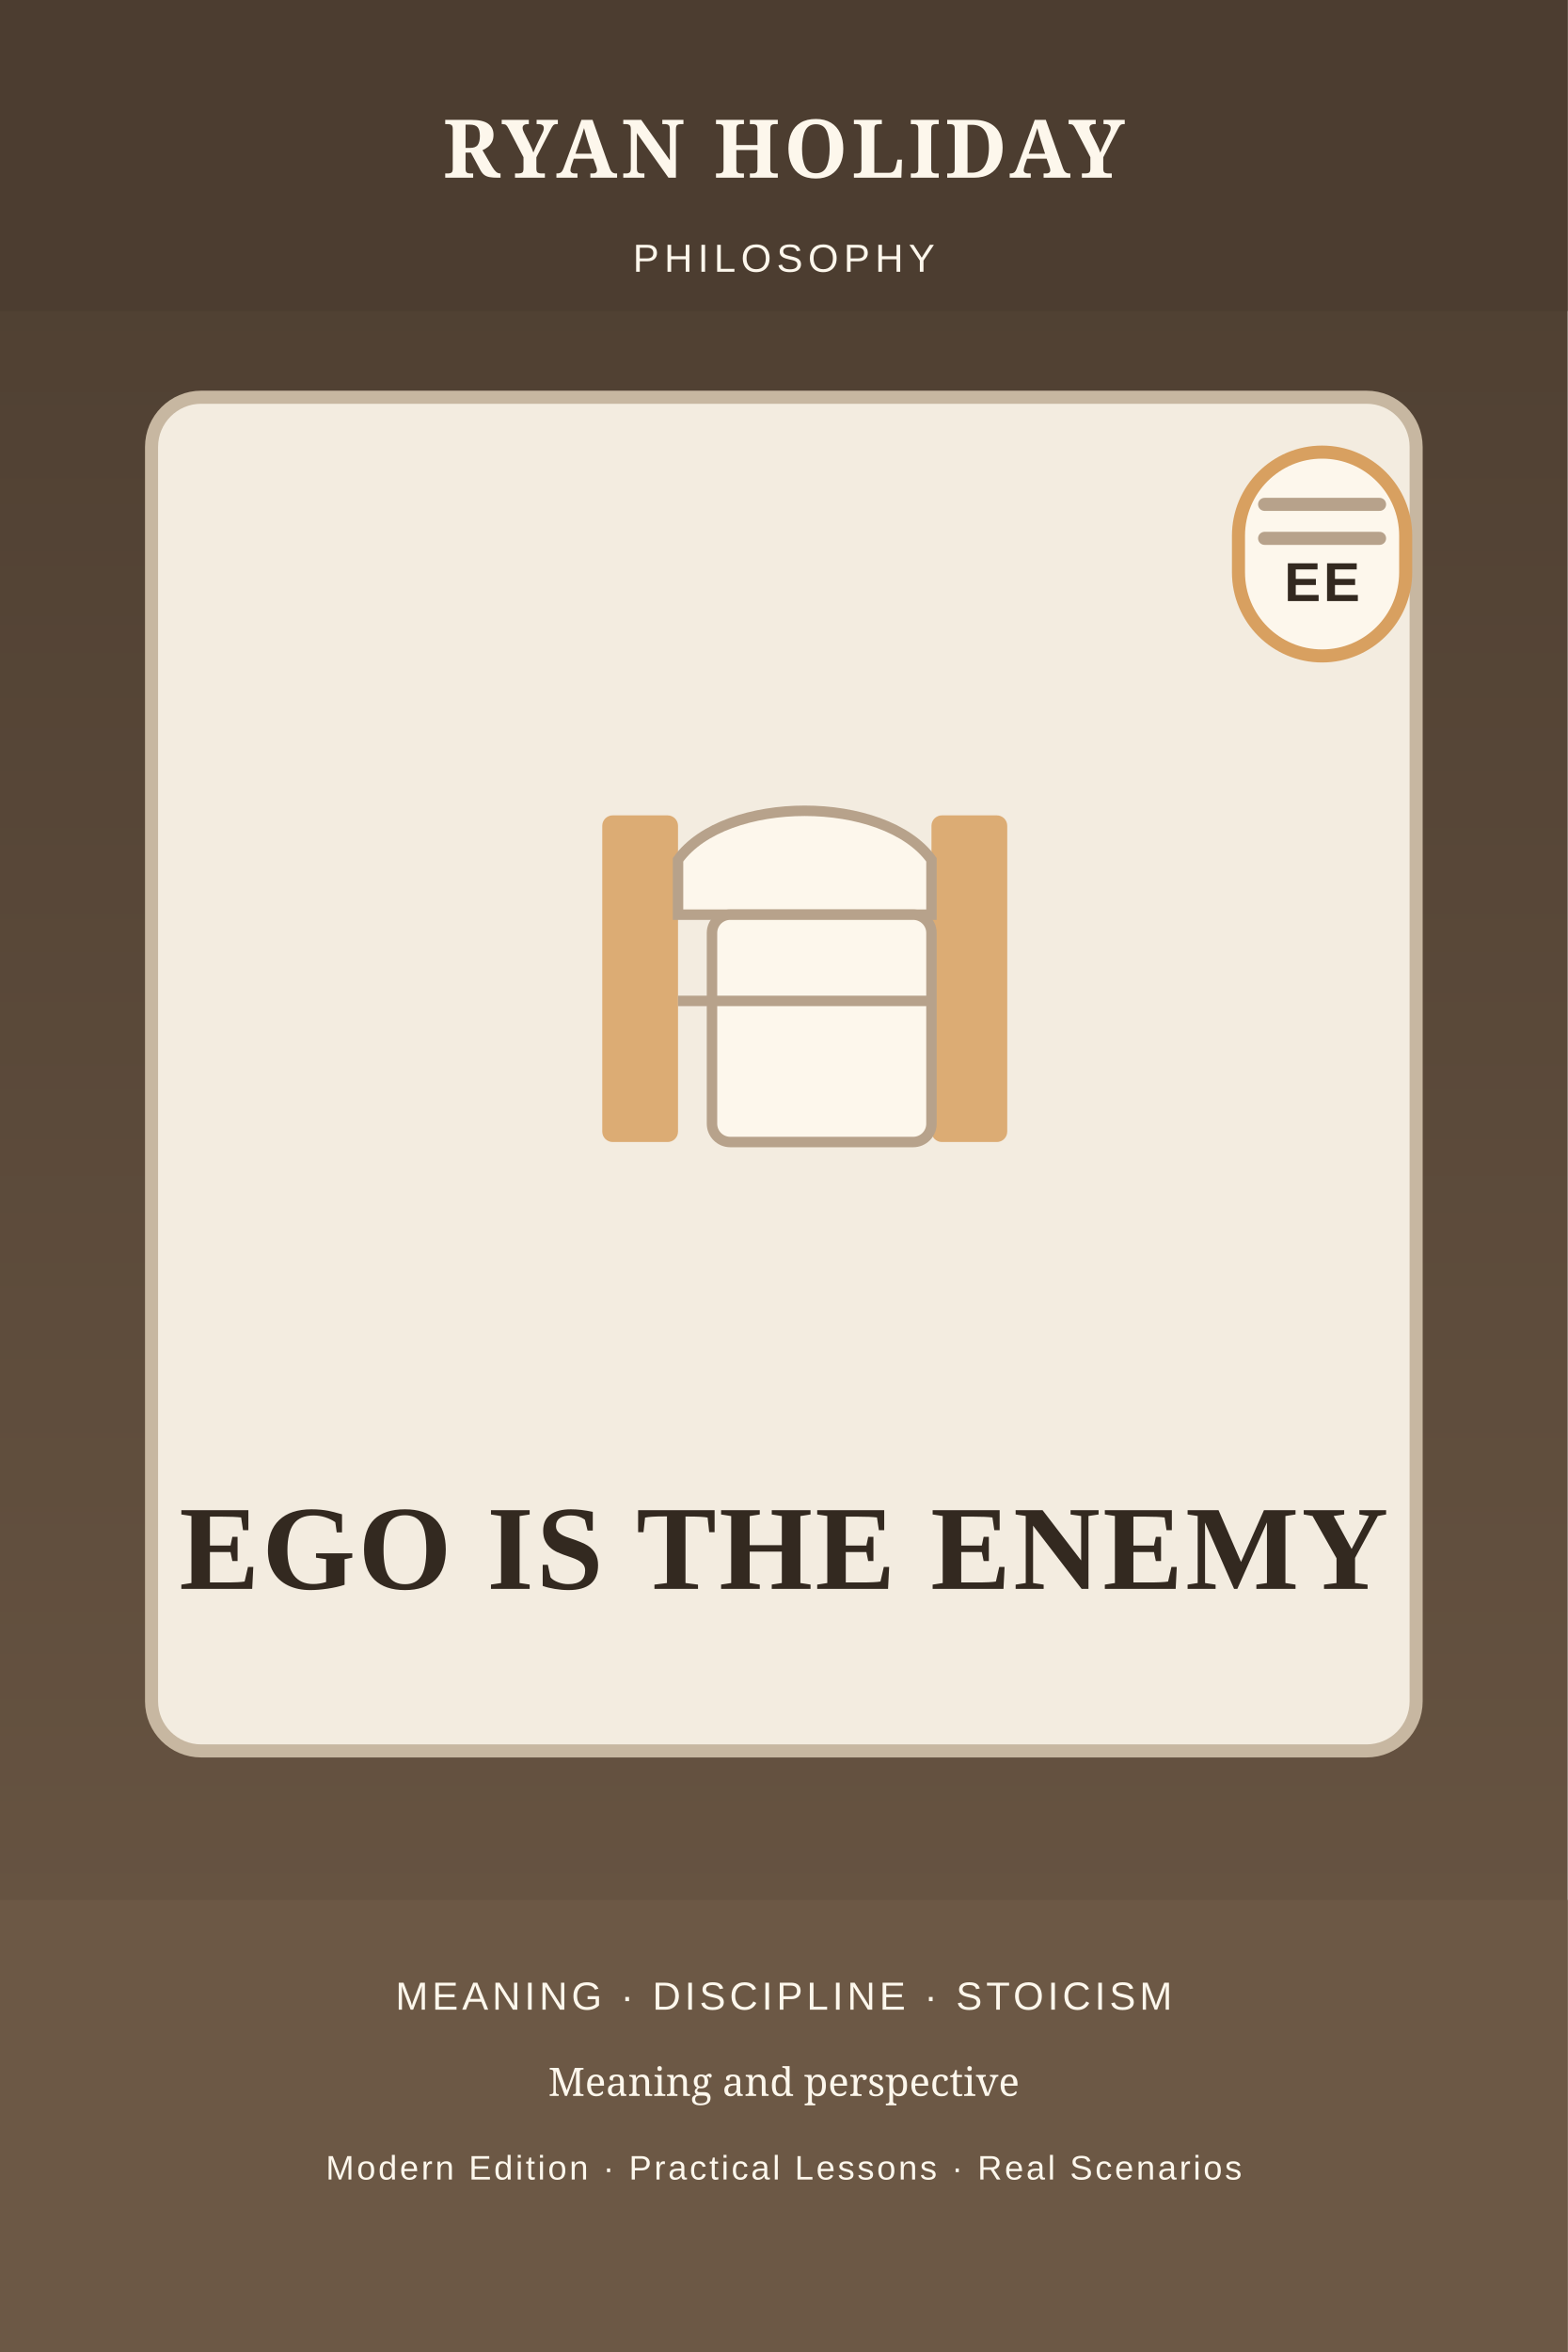
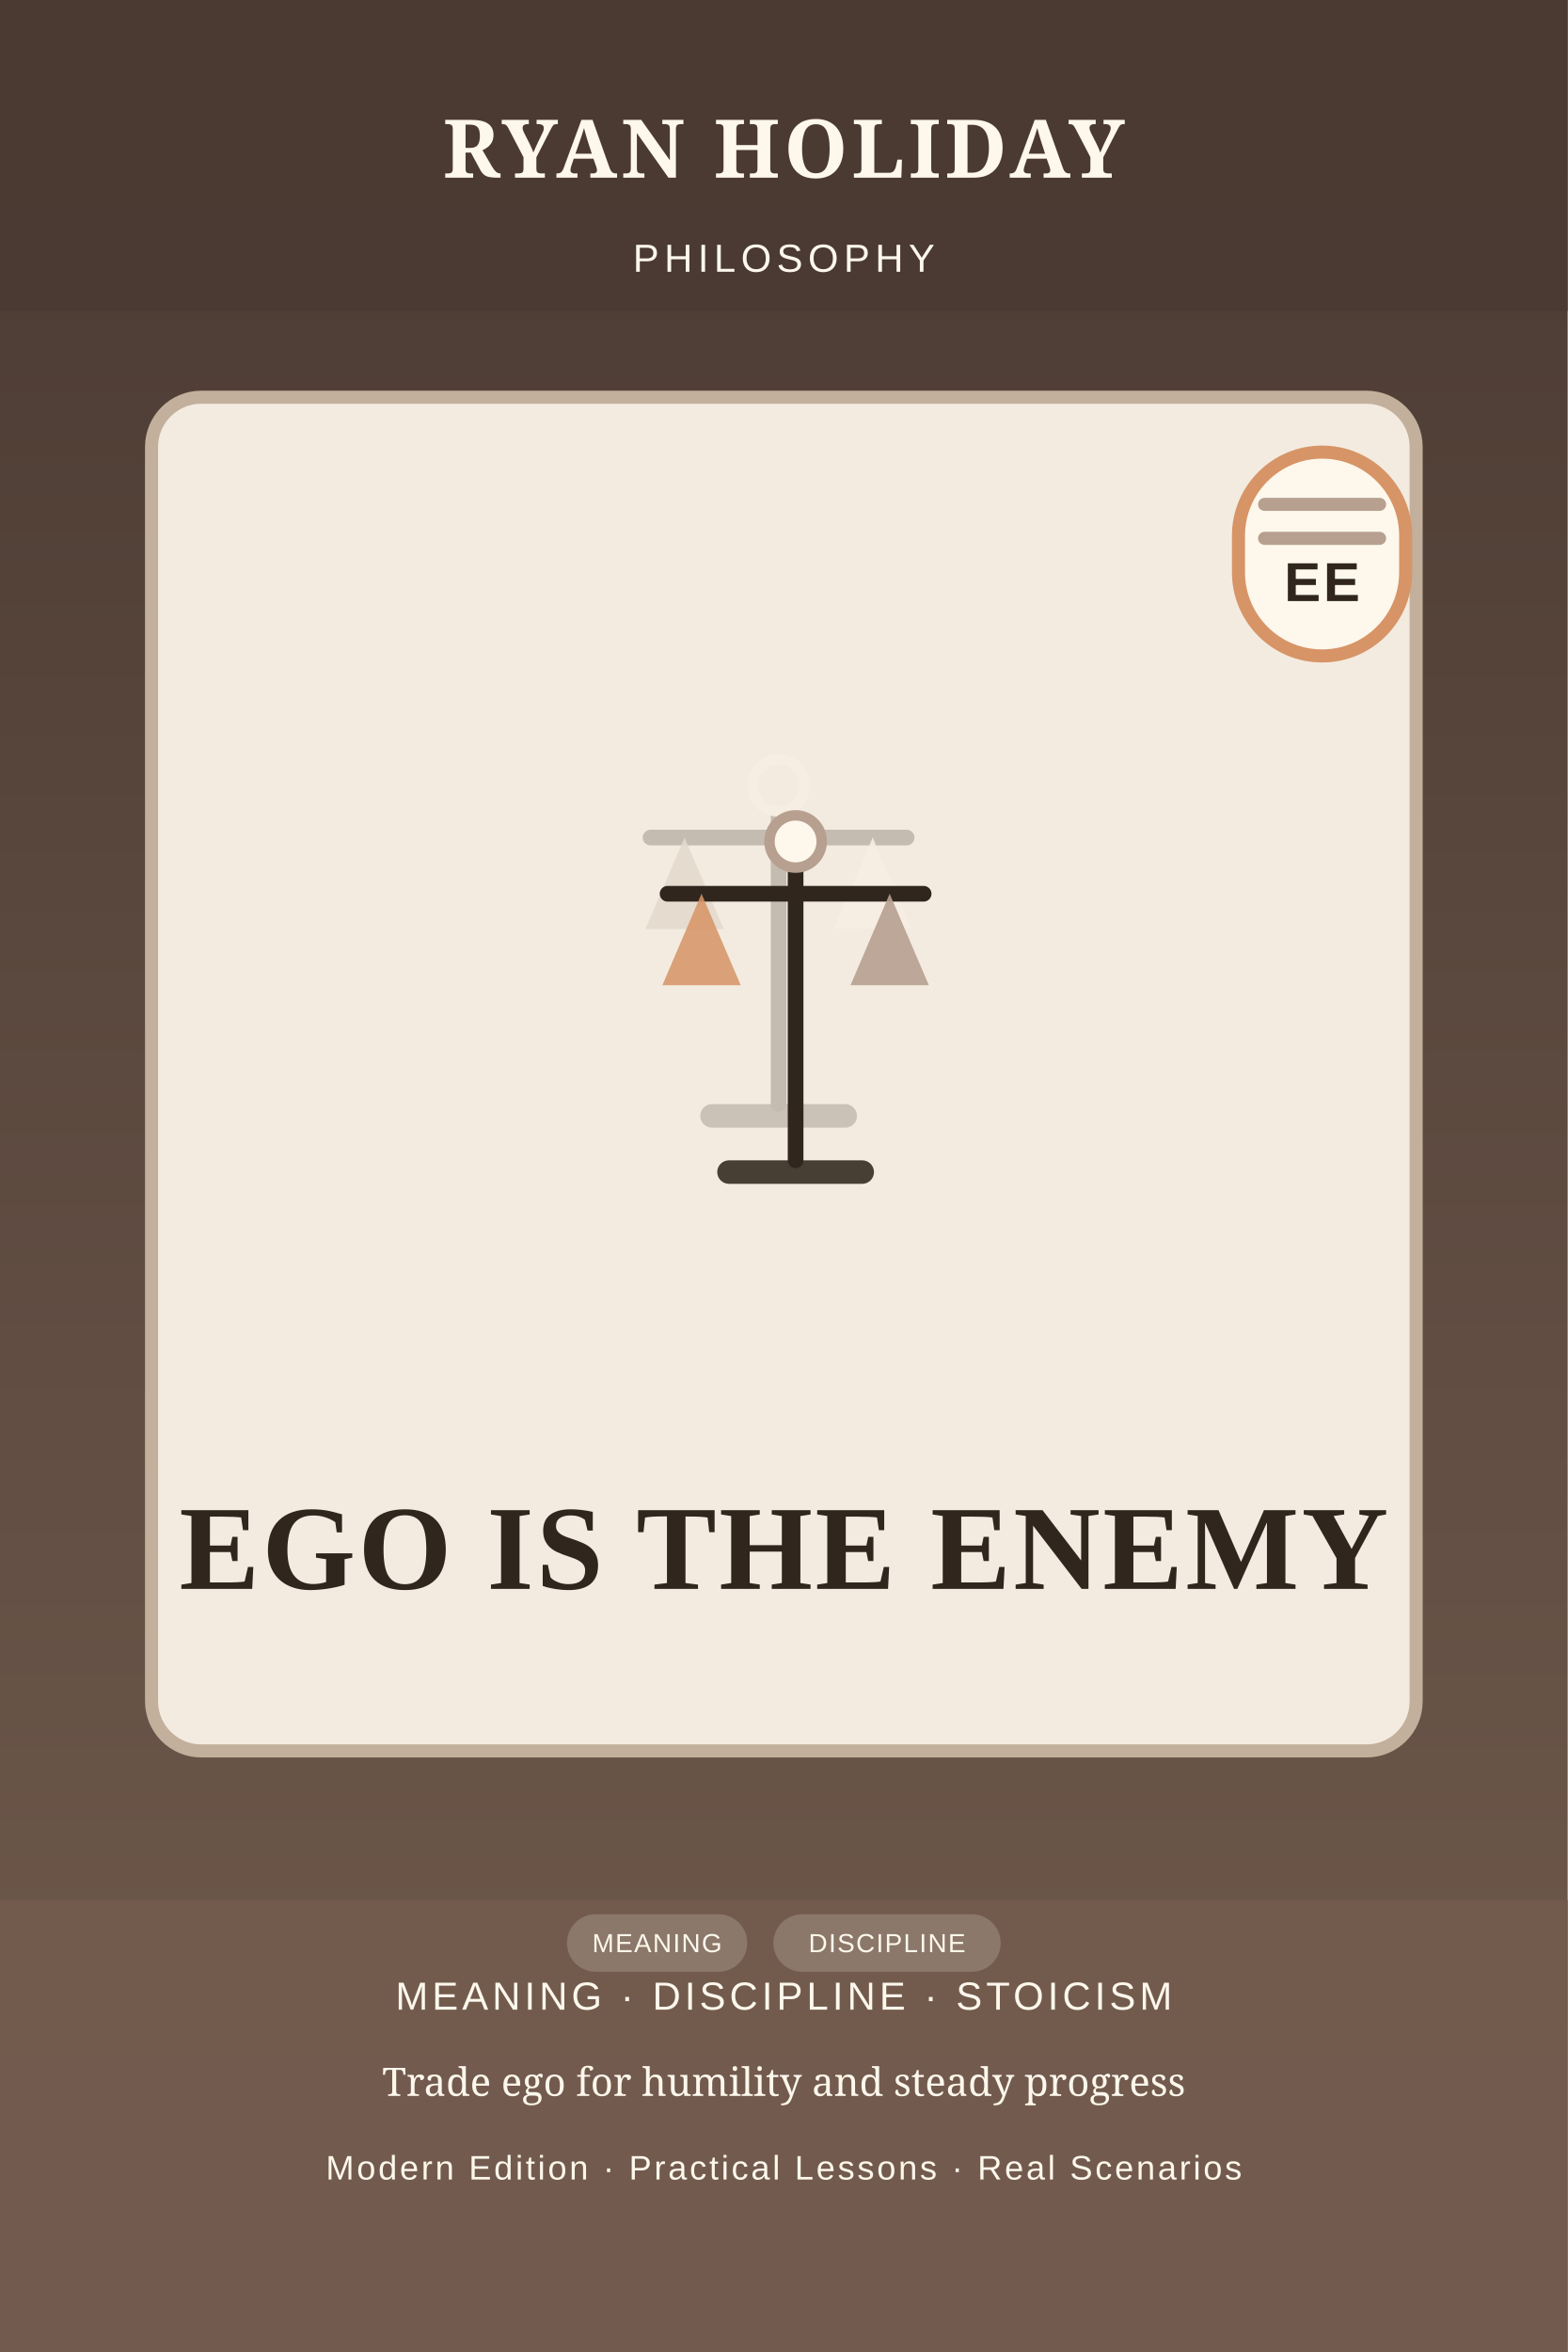
<svg xmlns="http://www.w3.org/2000/svg" width="1200" height="1800" viewBox="0 0 1200 1800" fill="none" role="img" aria-labelledby="title desc">
  <defs>
    <linearGradient id="g714027957" x1="0" y1="0" x2="0" y2="1800" gradientUnits="userSpaceOnUse">
-       <stop offset="0%" stop-color="#4C3D30" />
-       <stop offset="100%" stop-color="#6C5845" />
+       <stop offset="0%" stop-color="#4A3A32" />
+       <stop offset="100%" stop-color="#725B4E" />
    </linearGradient>
  </defs>
  <rect width="1200" height="1800" fill="url(#g714027957)" />
-   <circle cx="600" cy="840" r="420" fill="#B7A28B" opacity="0.16" />
+   <circle cx="600" cy="840" r="420" fill="#B7A090" opacity="0.16" />
  <circle cx="600" cy="840" r="300" fill="#FDF7EC" opacity="0.16" />
-   <circle cx="628" cy="842" r="210" fill="#D8A060" opacity="0.18" />
+   <circle cx="628" cy="842" r="210" fill="#D79466" opacity="0.18" />
  <circle cx="572" cy="838" r="130" fill="#FDF7EC" opacity="0.34" />
-   <rect x="116" y="304" width="968" height="1036" rx="38" fill="#F3ECE0" stroke="#C7B7A1" stroke-width="10" />
-   <g transform="translate(419 568)">
-     <rect x="42" y="56" width="58" height="250" rx="8" fill="#D8A060" opacity="0.84" />
-     <rect x="294" y="56" width="58" height="250" rx="8" fill="#D8A060" opacity="0.84" />
-     <path d="M100 90 C136 40 258 40 294 90 V132 H100 Z" fill="#FDF7EC" stroke="#B7A28B" stroke-width="8" />
-     <rect x="126" y="132" width="168" height="174" rx="14" fill="#FDF7EC" stroke="#B7A28B" stroke-width="8" />
-     <line x1="100" y1="198" x2="294" y2="198" stroke="#B7A28B" stroke-width="8" />
+   <ellipse cx="600" cy="812" rx="470" ry="382" fill="#FDF7EC" opacity="0.08" />
+   <rect x="116" y="304" width="968" height="1036" rx="38" fill="#F3EBE0" stroke="#C2B09C" stroke-width="10" />
+   <g opacity="0.24" transform="translate(0 -26)">
+     <g transform="translate(410 553)">
+       <line x1="186" y1="64" x2="186" y2="318" stroke="#30261E" stroke-width="12" stroke-linecap="round" />
+       <line x1="88" y1="114" x2="284" y2="114" stroke="#30261E" stroke-width="12" stroke-linecap="round" />
+       <path d="M114 114 L84 184 H144 Z" fill="#B7A090" opacity="0.86" />
+       <path d="M258 114 L228 184 H288 Z" fill="#FDF7EC" opacity="0.9" />
+       <rect x="126" y="318" width="120" height="18" rx="9" fill="#30261E" opacity="0.88" />
+       <circle cx="186" cy="74" r="20" fill="#F3EBE0" stroke="#FDF7EC" stroke-width="8" />
+     </g>
+   </g>
+   <g transform="translate(423 570)">
+     <line x1="186" y1="64" x2="186" y2="318" stroke="#30261E" stroke-width="12" stroke-linecap="round" />
+     <line x1="88" y1="114" x2="284" y2="114" stroke="#30261E" stroke-width="12" stroke-linecap="round" />
+     <path d="M114 114 L84 184 H144 Z" fill="#D79466" opacity="0.86" />
+     <path d="M258 114 L228 184 H288 Z" fill="#B7A090" opacity="0.9" />
+     <rect x="126" y="318" width="120" height="18" rx="9" fill="#30261E" opacity="0.88" />
+     <circle cx="186" cy="74" r="20" fill="#FDF7EC" stroke="#B7A090" stroke-width="8" />
  </g>
  <g transform="translate(924 332)">
-     <rect x="24" y="14" width="128" height="156" rx="64" fill="#FDF7EC" stroke="#D8A060" stroke-width="10" />
-     <path d="M44 54 H132" stroke="#B7A28B" stroke-width="10" stroke-linecap="round" />
-     <path d="M44 80 H132" stroke="#B7A28B" stroke-width="10" stroke-linecap="round" />
-     <text x="88" y="128" text-anchor="middle" fill="#332920" font-family="'Trebuchet MS', Arial, sans-serif" font-size="42" font-weight="700" letter-spacing="2">EE</text>
+     <rect x="24" y="14" width="128" height="156" rx="64" fill="#FDF7EC" stroke="#D79466" stroke-width="10" />
+     <path d="M44 54 H132" stroke="#B7A090" stroke-width="10" stroke-linecap="round" />
+     <path d="M44 80 H132" stroke="#B7A090" stroke-width="10" stroke-linecap="round" />
+     <text x="88" y="128" text-anchor="middle" fill="#30261E" font-family="'Trebuchet MS', Arial, sans-serif" font-size="42" font-weight="700" letter-spacing="2">EE</text>
  </g>
-   <rect x="0" y="0" width="1200" height="238" fill="#4C3D30" opacity="0.93" />
-   <rect x="0" y="1454" width="1200" height="346" fill="#6C5845" opacity="0.95" />
+   <rect x="0" y="0" width="1200" height="238" fill="#4A3A32" opacity="0.93" />
+   <rect x="0" y="1454" width="1200" height="346" fill="#725B4E" opacity="0.95" />
  <text x="600" y="136" text-anchor="middle" fill="#FDF7EC" font-family="Georgia, serif" font-size="62" font-weight="700" letter-spacing="3">RYAN HOLIDAY</text>
  <text x="600" y="208" text-anchor="middle" fill="#FDF7EC" font-family="'Trebuchet MS', Arial, sans-serif" font-size="30" letter-spacing="4">PHILOSOPHY</text>
-   <text x="600" y="1216" text-anchor="middle" fill="#332920" font-family="Georgia, 'Times New Roman', serif" font-size="92" font-weight="700" letter-spacing="2">EGO IS THE ENEMY</text>
+   <text x="600" y="1216" text-anchor="middle" fill="#30261E" font-family="Georgia, 'Times New Roman', serif" font-size="92" font-weight="700" letter-spacing="2">EGO IS THE ENEMY</text>
+   <g>
+     <rect x="435" y="1466" width="136" height="42" rx="21" fill="#FDF7EC" opacity="0.18" stroke="#FDF7EC" stroke-width="2" />
+     <text x="503" y="1494" text-anchor="middle" fill="#FDF7EC" font-family="'Trebuchet MS', Arial, sans-serif" font-size="20" letter-spacing="1">MEANING</text>
+   </g>
+   <g>
+     <rect x="593" y="1466" width="172" height="42" rx="21" fill="#FDF7EC" opacity="0.18" stroke="#FDF7EC" stroke-width="2" />
+     <text x="679" y="1494" text-anchor="middle" fill="#FDF7EC" font-family="'Trebuchet MS', Arial, sans-serif" font-size="20" letter-spacing="1">DISCIPLINE</text>
+   </g>
  <text x="600" y="1538" text-anchor="middle" fill="#FDF7EC" font-family="'Trebuchet MS', Arial, sans-serif" font-size="30" letter-spacing="3">MEANING  ·  DISCIPLINE  ·  STOICISM</text>
-   <text x="600" y="1604" text-anchor="middle" fill="#FDF7EC" font-family="Georgia, serif" font-size="30">Meaning and perspective</text>
+   <text x="600" y="1604" text-anchor="middle" fill="#FDF7EC" font-family="Georgia, serif" font-size="30">Trade ego for humility and steady progress</text>
  <text x="600" y="1668" text-anchor="middle" fill="#FDF7EC" font-family="'Trebuchet MS', Arial, sans-serif" font-size="26" letter-spacing="2">Modern Edition · Practical Lessons · Real Scenarios</text>
</svg>
